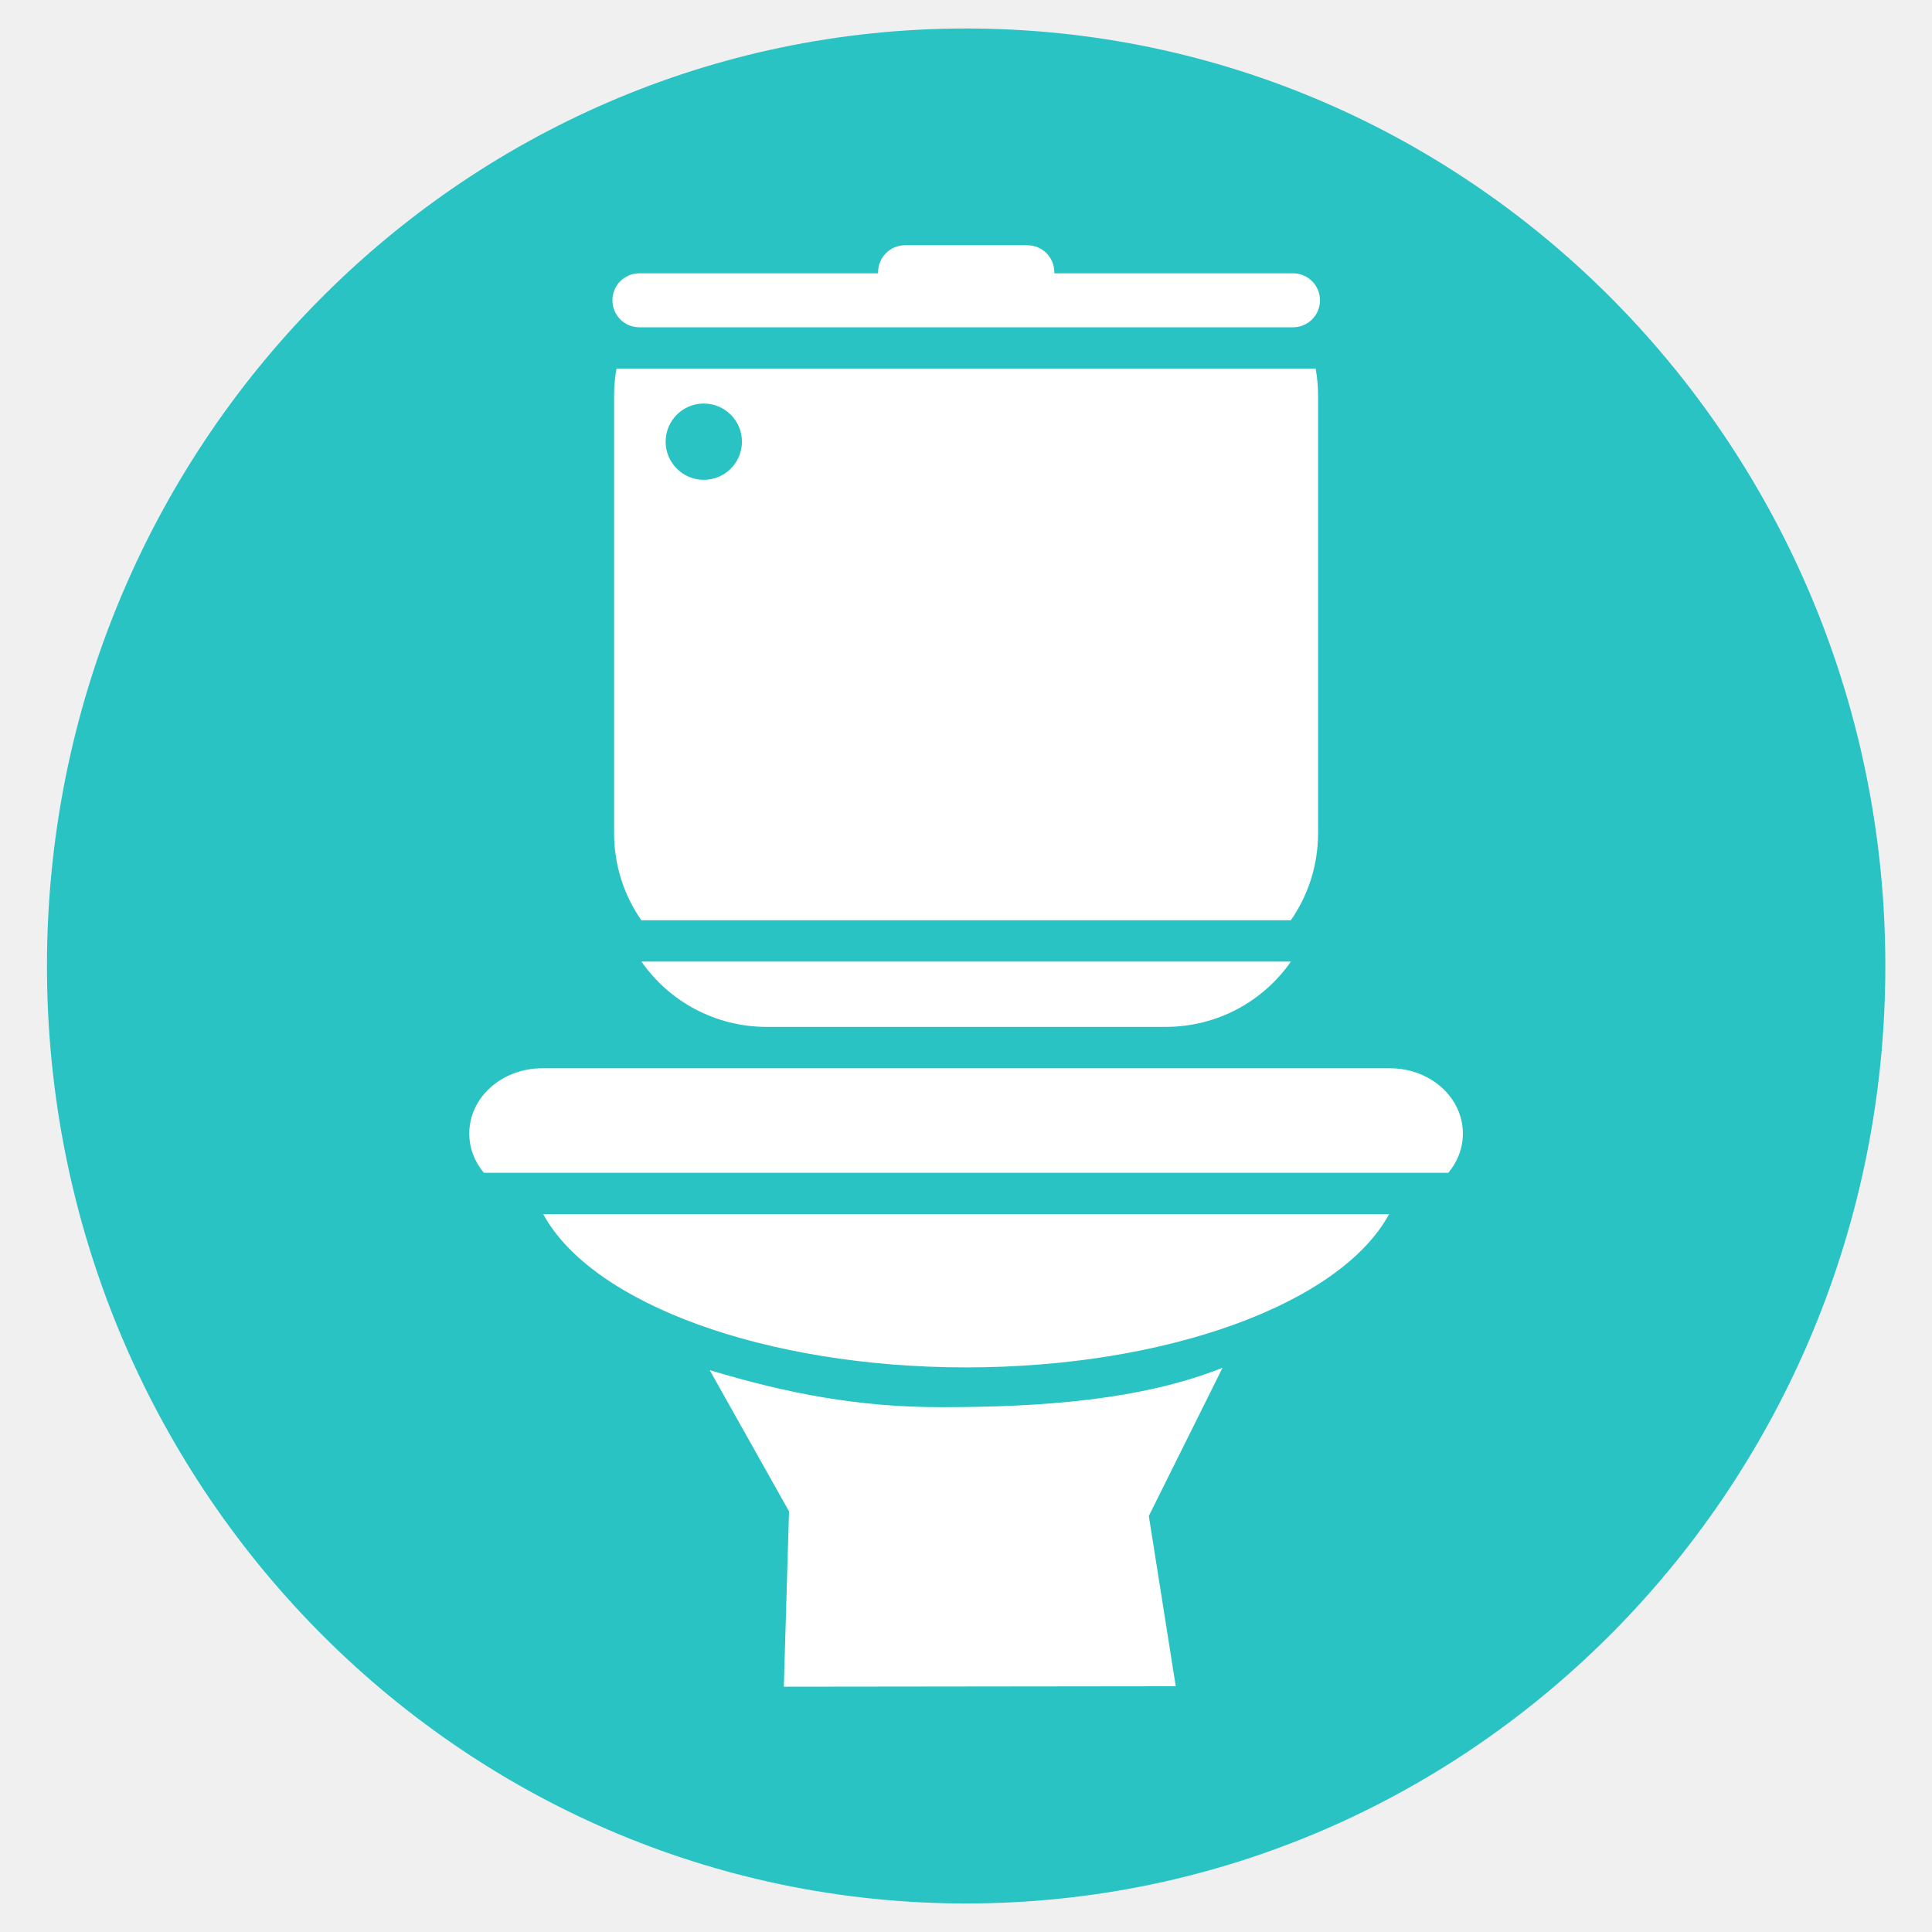
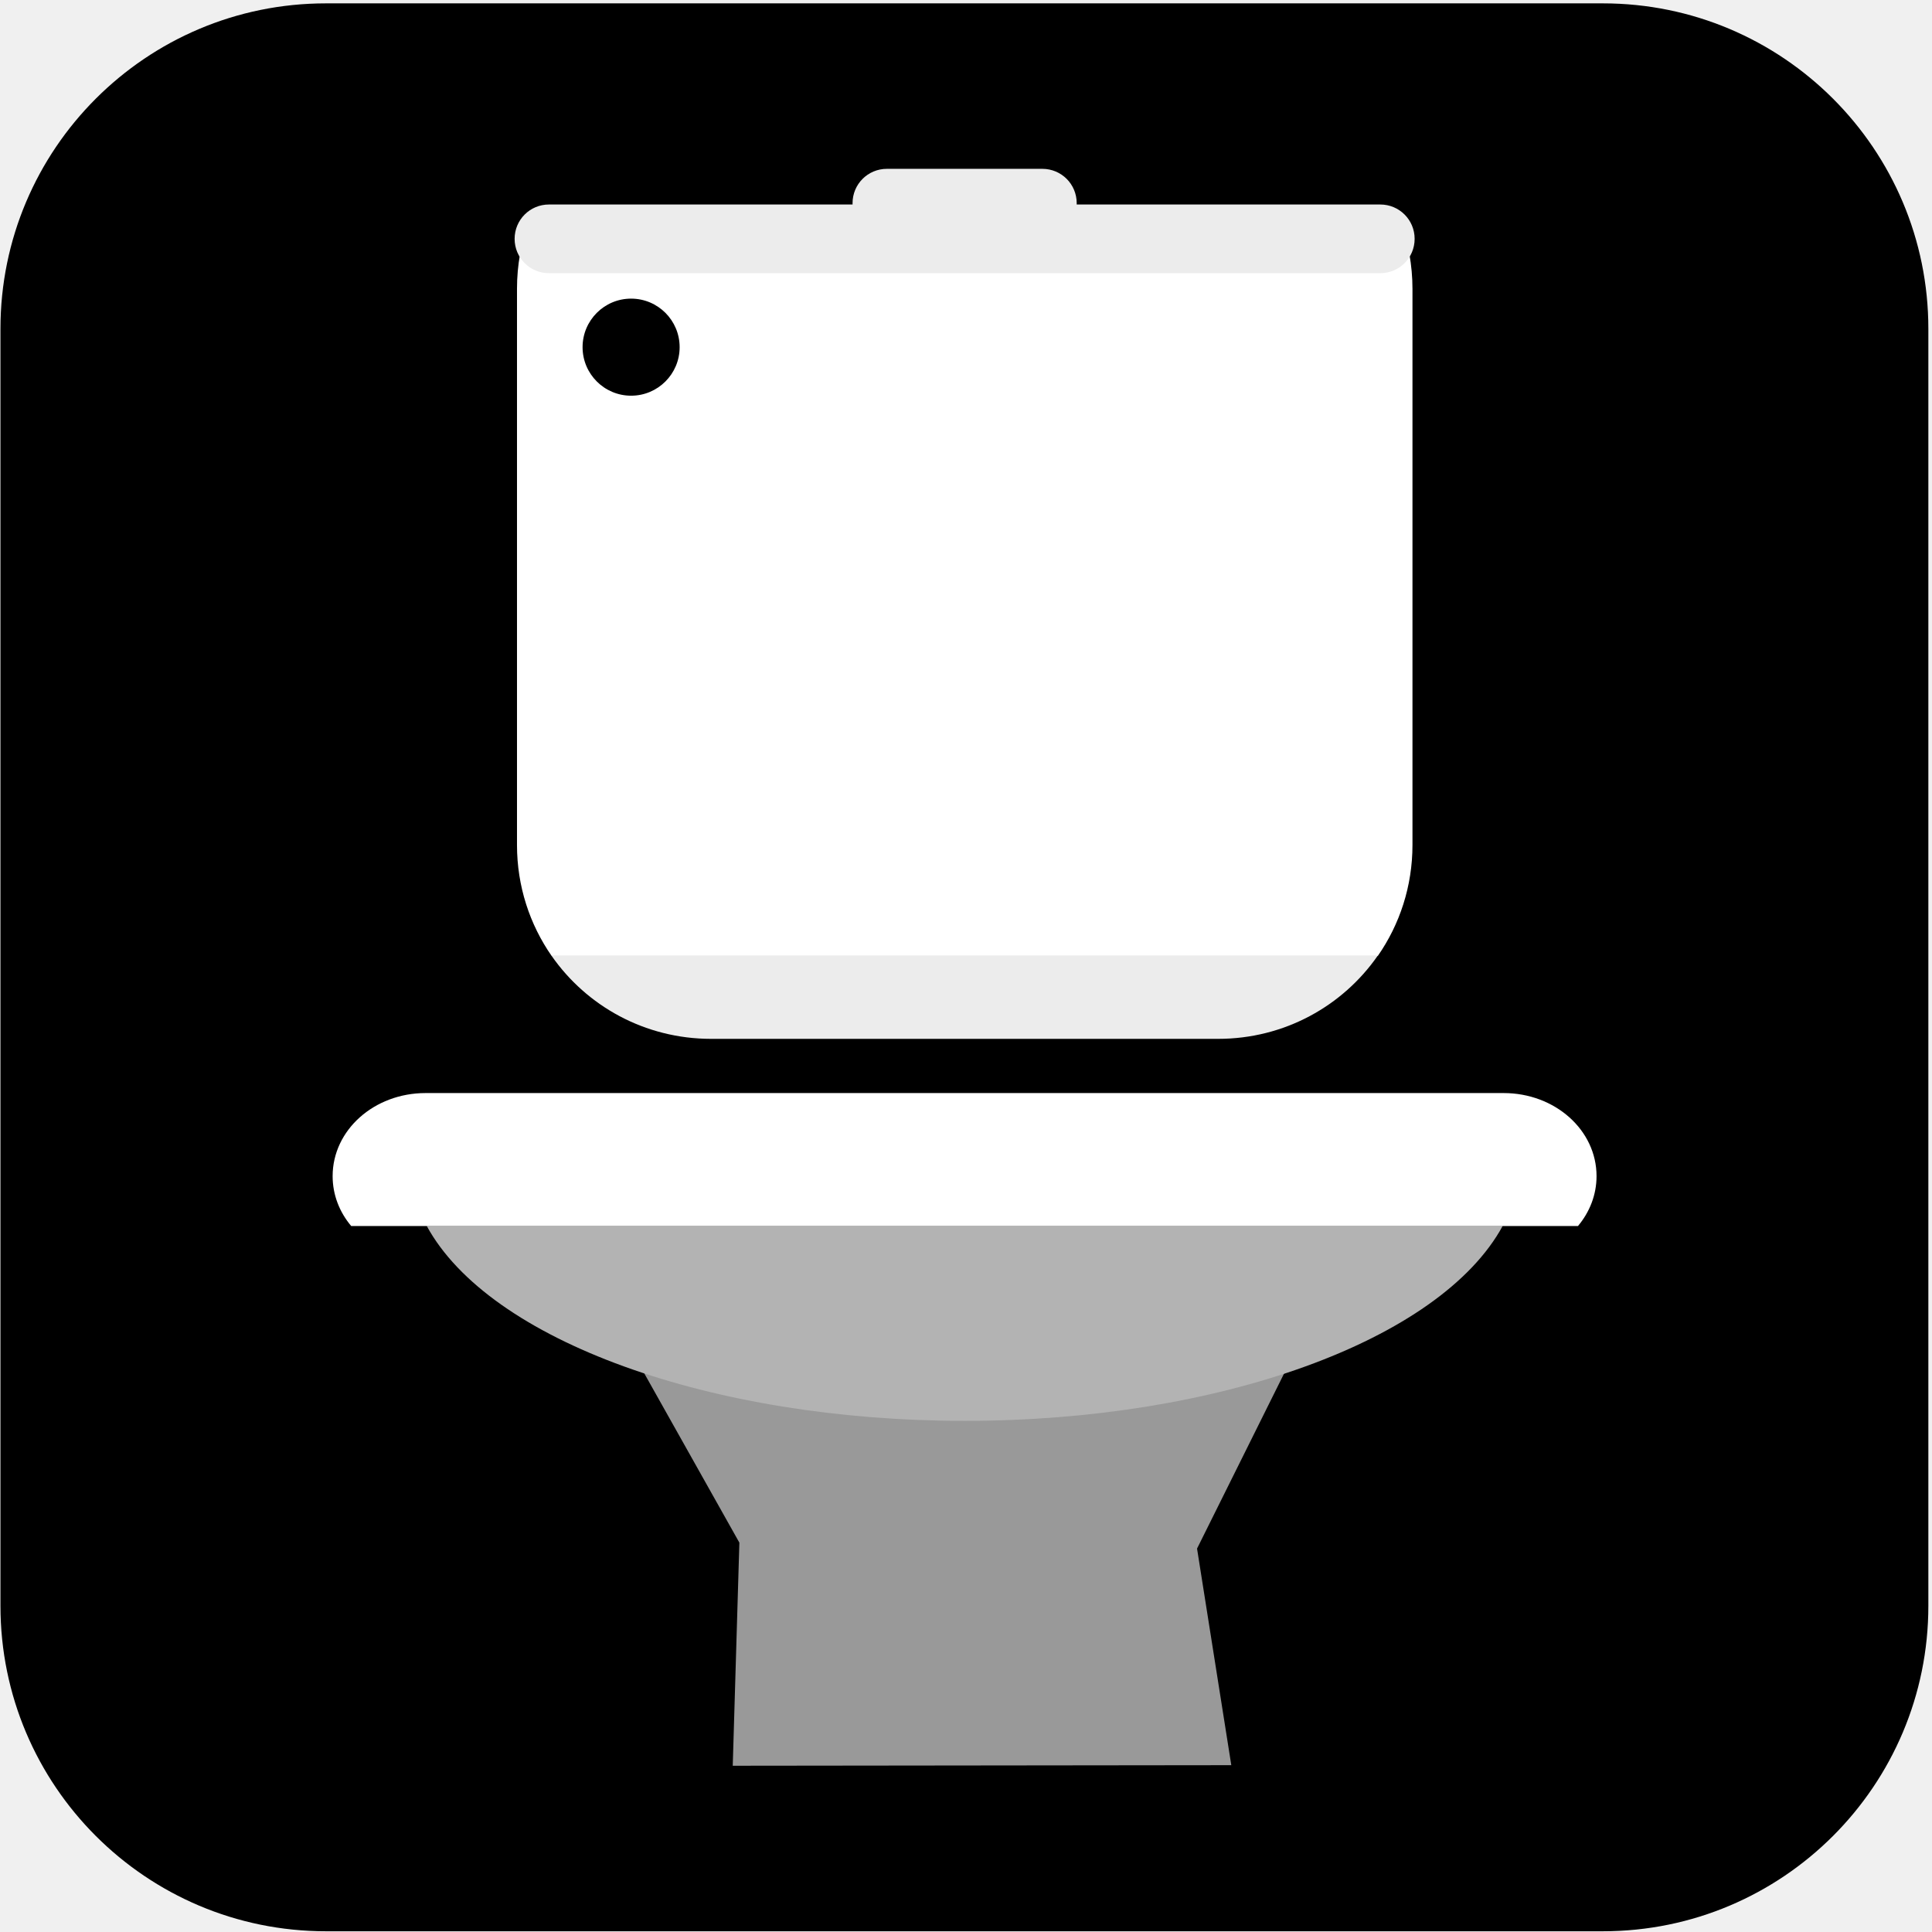
<svg xmlns="http://www.w3.org/2000/svg" viewBox="0 0 127.22 127.22" width="32" height="32">
  <g transform="translate(389.89 7.4835)">
-     <g transform="matrix(1.1461 0 0 1.1461 47.68 -.023407)">
-       <ellipse cx="-326.28" cy="48.991" rx="52.812" ry="53.863" fill="#29C3C4" />
-       <g transform="translate(-4.5879e-5 -7.1356)" fill="#ffffff">
-         <path d="m-311.55 79.212c-4.663 1.852-10.34 2.263-16.176 2.263-4.741-3.14e-4 -8.775-0.773-13.289-2.128l4.558 8.112-0.299 10.076 22.518-0.026-1.547-9.783z" />
-         <path d="m-301.98 70.385h-48.599a25.068 11.671 0 0 0 24.297 8.805 25.068 11.671 0 0 0 24.302-8.805z" />
-         <path d="m-350.63 62.003c-2.326 0-4.198 1.673-4.198 3.752 0 0.848 0.312 1.627 0.838 2.254h55.411c0.526-0.627 0.838-1.406 0.838-2.254 0-2.079-1.872-3.752-4.198-3.752z" />
-         <path d="m-307.62 55.872h-37.317c1.582 2.272 4.215 3.755 7.208 3.755h22.9c2.993 0 5.626-1.482 7.208-3.755z" />
-         <path d="m-346.37 21.803c-0.091 0.507-0.138 1.032-0.138 1.567v25.117c0 1.866 0.577 3.593 1.565 5.012h37.317c0.988-1.419 1.566-3.146 1.566-5.012v-25.117c0-0.534-0.049-1.059-0.139-1.567zm5.017 2.008a2.192 2.192 0 0 1 2.191 2.193 2.192 2.192 0 0 1-2.191 2.191 2.192 2.192 0 0 1-2.193-2.191 2.192 2.192 0 0 1 2.193-2.193z" />
-         <path d="m-329.79 14.717c-0.859 0-1.55 0.692-1.55 1.552 0 0.02 5.4e-4 0.04 1e-3 0.06h-13.713c-0.859 0-1.552 0.692-1.552 1.552 0 0.859 0.692 1.55 1.552 1.55h37.549c0.859 0 1.552-0.691 1.552-1.55 0-0.859-0.692-1.552-1.552-1.552h-13.713c7.1e-4 -0.02 1e-3 -0.04 1e-3 -0.06 0-0.859-0.691-1.552-1.55-1.552z" />
+     <rect x="-389.86" y="-7.262" width="126.95" height="126.95" ry="21.431" fill="#000000" />
+     <g transform="matrix(1.272 0 0 1.272 88.664 -15.466)">
+       <g transform="translate(0 -.082682)">
+         <path d="m-309.4 76.765c-5.344 2.122-11.851 2.594-18.539 2.594-5.434-3.6e-4 -10.057-0.886-15.231-2.439l5.224 9.298-0.343 11.549 25.809-0.029-1.773-11.213z" fill="#999999" />
+         <path d="m-298.43 69.822h-55.701a28.731 13.377 0 0 0 27.848 10.091 28.731 13.377 0 0 0 27.853-10.091z" fill="#b3b3b3" />
      </g>
+       <path d="m-354.19 62.861c-2.666 0-4.812 1.918-4.812 4.3 0 0.972 0.357 1.865 0.961 2.583h63.508c0.603-0.718 0.961-1.612 0.961-2.583 0-2.382-2.146-4.3-4.812-4.3z" fill="#ffffff" />
+       <path d="m-304.9 55.752h-42.77c1.813 2.605 4.831 4.303 8.261 4.303h26.247c3.43 0 6.449-1.699 8.261-4.303z" fill="#ececec" />
+       <path d="m-349.3 19.433c-0.105 0.581-0.158 1.183-0.158 1.796v28.788c0 2.139 0.661 4.118 1.793 5.745h42.77c1.132-1.626 1.794-3.606 1.794-5.745v-28.788c0-0.612-0.056-1.214-0.159-1.796zm5.75 2.302a2.513 2.513 0 0 1 2.512 2.513 2.513 2.513 0 0 1-2.512 2.512 2.513 2.513 0 0 1-2.513-2.512 2.513 2.513 0 0 1 2.513-2.513z" fill="#ffffff" />
+       <path d="m-330.31 15.016c-0.985 0-1.777 0.794-1.777 1.778 0 0.023 6.1e-4 0.046 1e-3 0.068h-15.717c-0.985 0-1.778 0.794-1.778 1.778 0 0.985 0.794 1.777 1.778 1.777h43.036c0.985 0 1.778-0.792 1.778-1.777 0-0.985-0.794-1.778-1.778-1.778h-15.717c8.1e-4 -0.023 1e-3 -0.045 1e-3 -0.068 0-0.985-0.792-1.778-1.777-1.778z" fill="#ececec" />
    </g>
  </g>
</svg>
